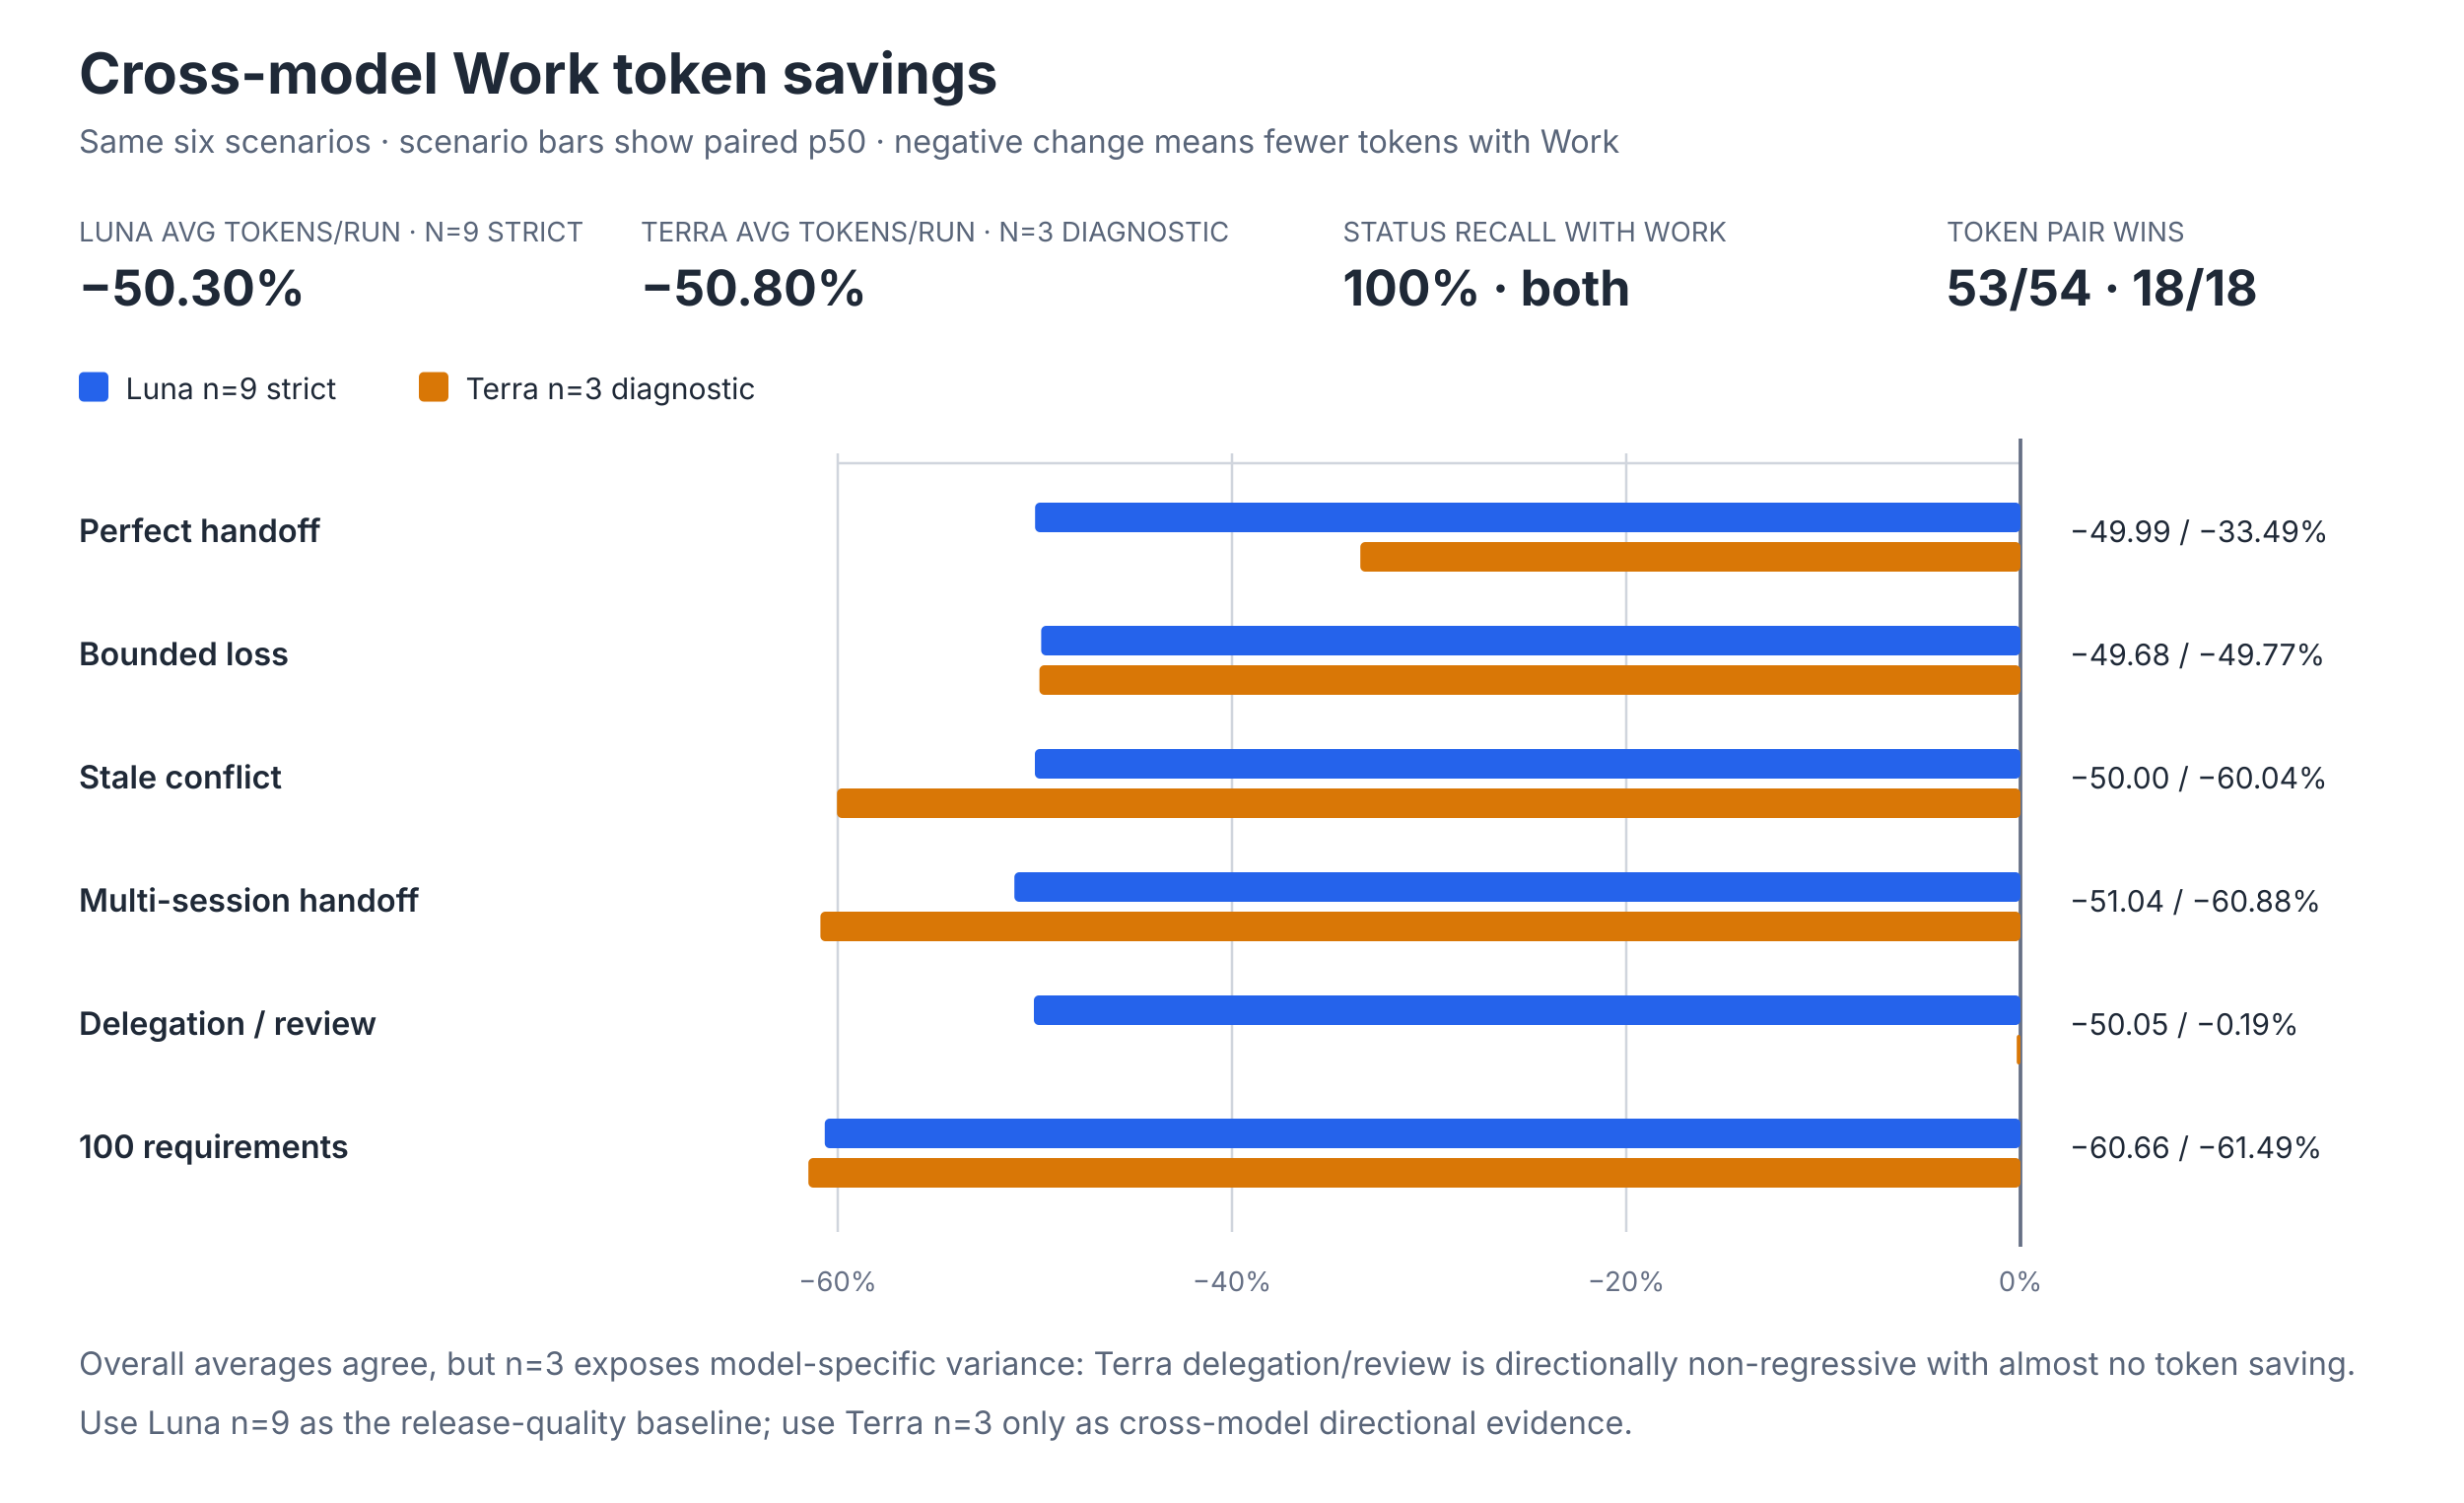
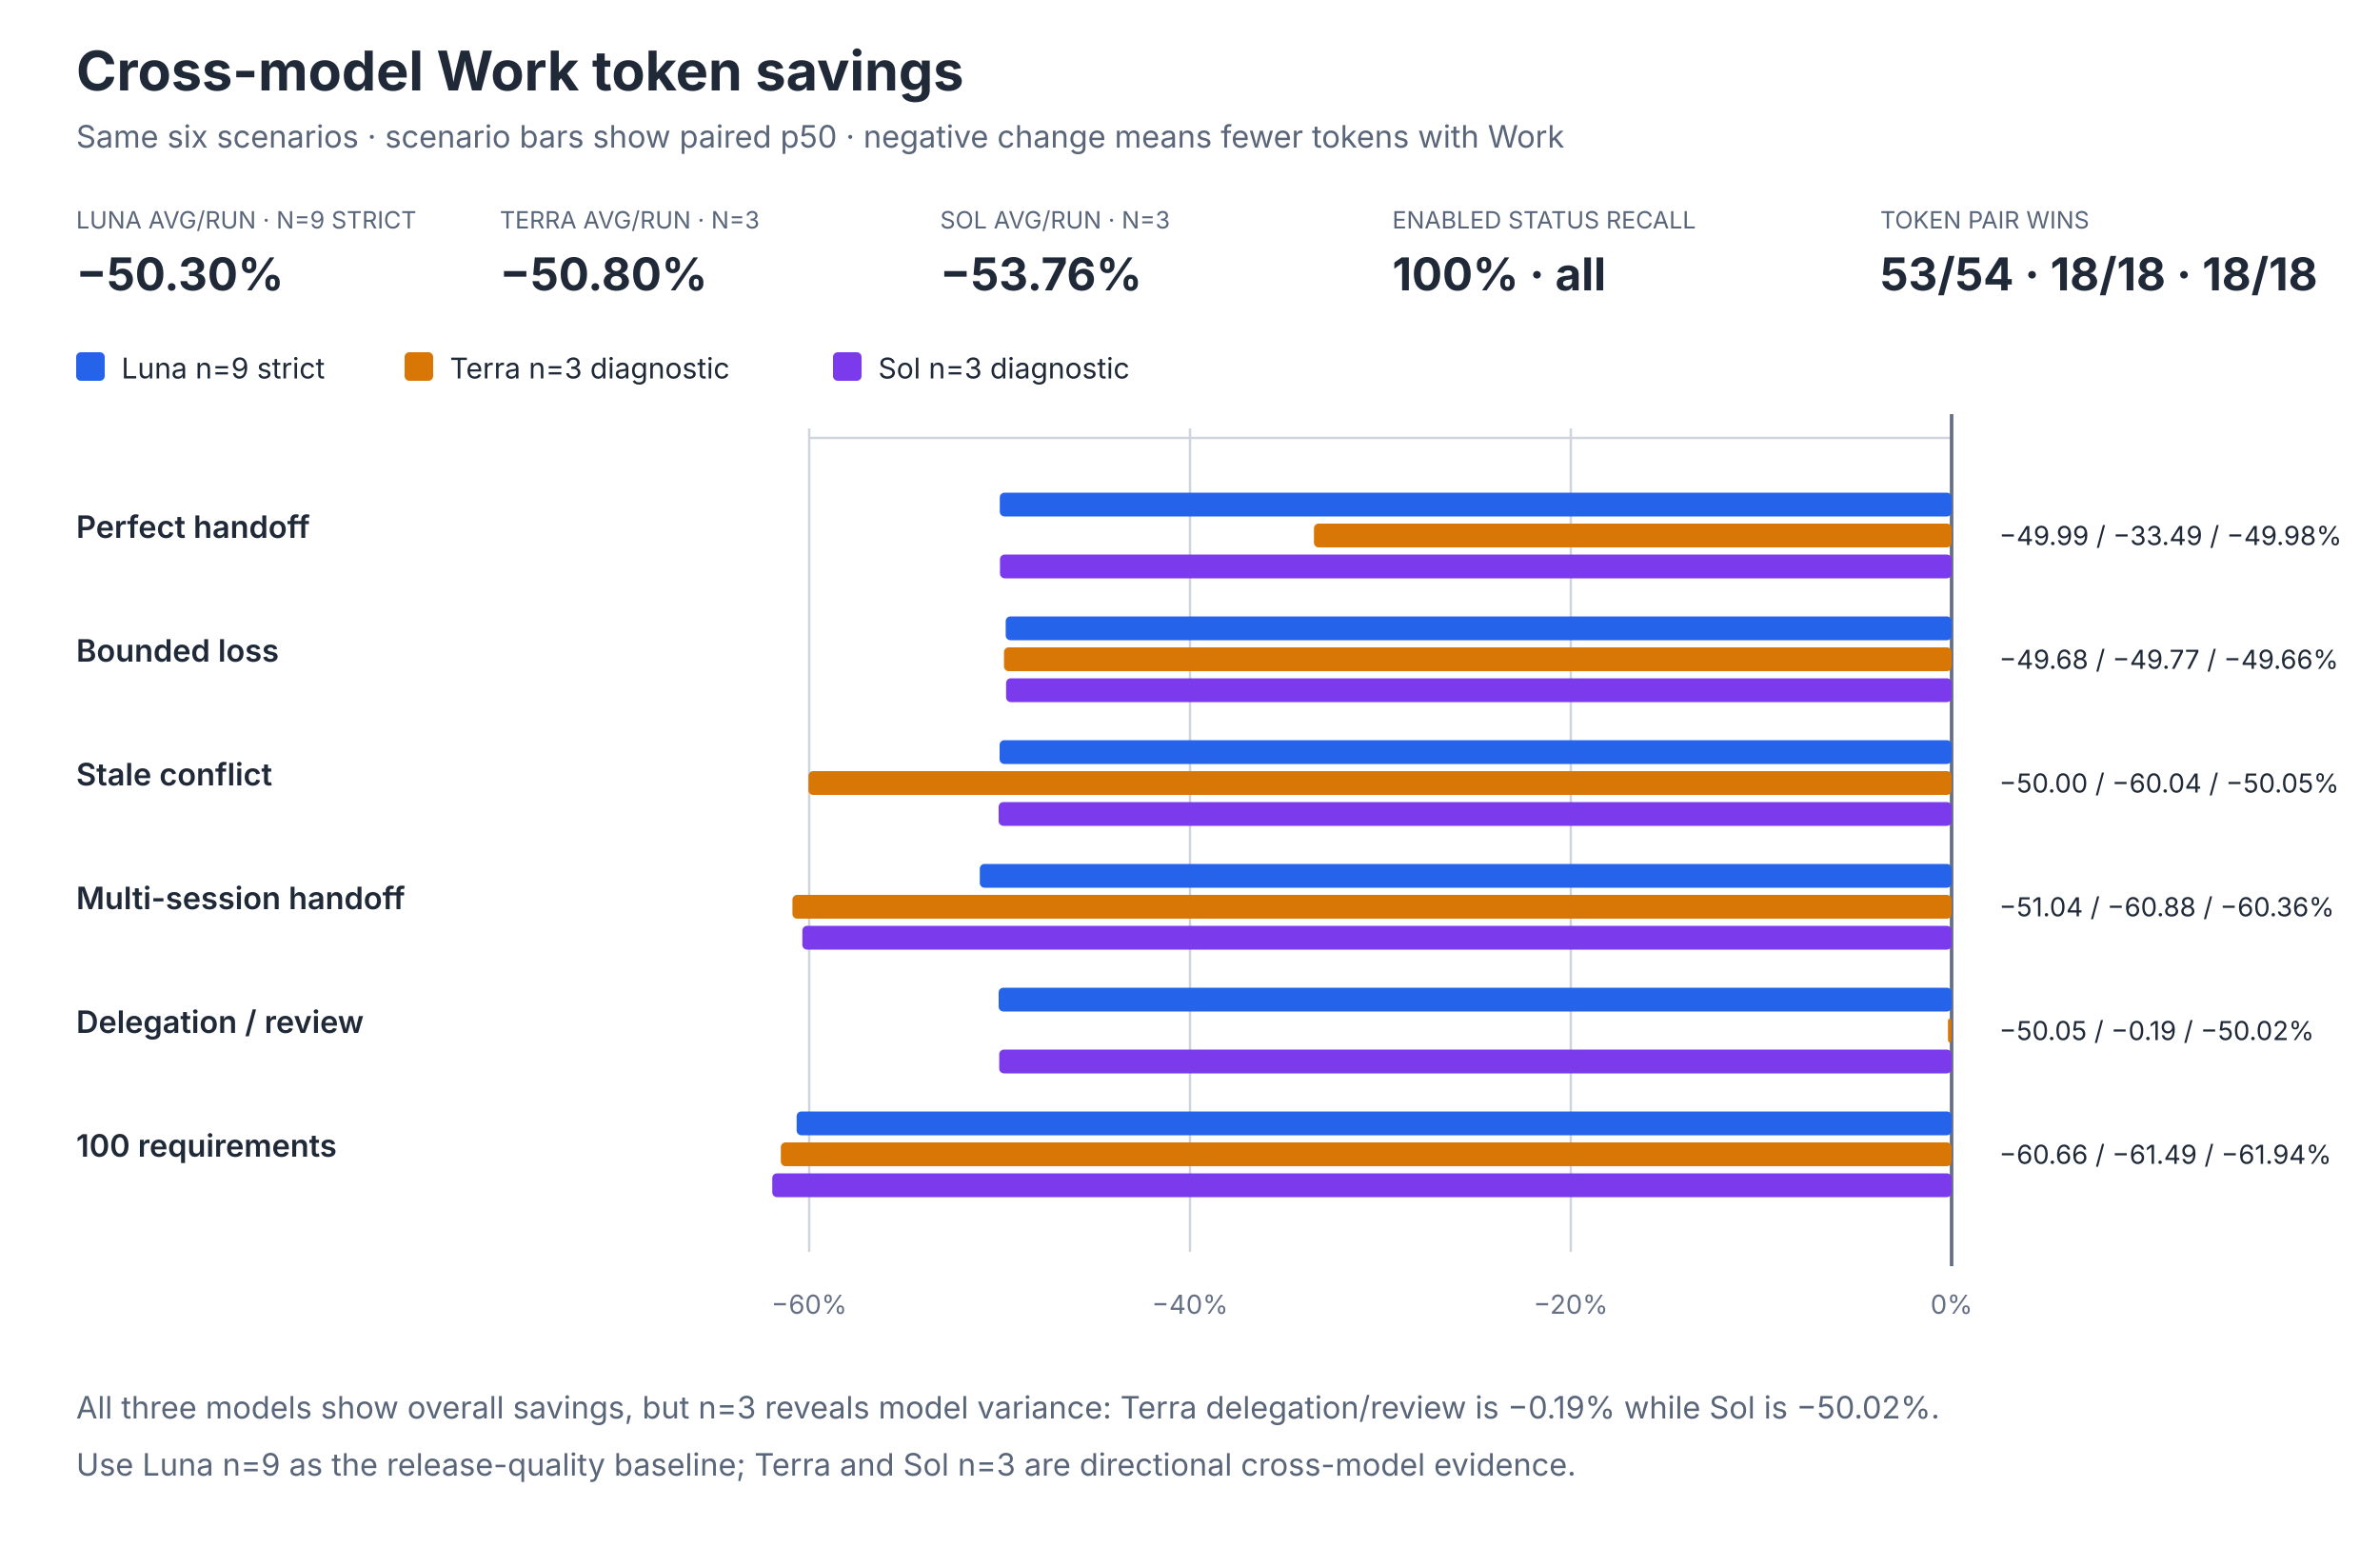
- <svg xmlns="http://www.w3.org/2000/svg" width="1000" height="610" viewBox="0 0 1000 610" role="img" aria-labelledby="title desc">
+ <svg xmlns="http://www.w3.org/2000/svg" width="1000" height="650" viewBox="0 0 1000 650" role="img" aria-labelledby="title desc">
  <style>
    text { font-family: -apple-system, BlinkMacSystemFont, "Segoe UI", sans-serif; fill: #1f2937; }
    .title { font-size: 23px; font-weight: 700; }
    .subtitle { font-size: 13px; fill: #596579; }
-     .metric-label { font-size: 11px; fill: #596579; }
-     .metric-value { font-size: 20px; font-weight: 700; }
+     .metric-label { font-size: 10px; fill: #596579; }
+     .metric-value { font-size: 19px; font-weight: 700; }
    .scenario { font-size: 13px; font-weight: 600; }
-     .value { font-size: 12px; font-variant-numeric: tabular-nums; }
+     .value { font-size: 11px; font-variant-numeric: tabular-nums; }
    .axis-label { font-size: 11px; fill: #667085; }
    .legend { font-size: 12px; }
    .grid { stroke: #d0d5dd; stroke-width: 1; }
    .zero { stroke: #667085; stroke-width: 1.5; }
  </style>
-   <rect width="1000" height="610" fill="#ffffff" />
+   <rect width="1000" height="650" fill="#ffffff" />
  <text x="32" y="38" class="title">Cross-model Work token savings</text>
  <text x="32" y="62" class="subtitle">Same six scenarios · scenario bars show paired p50 · negative change means fewer tokens with Work</text>
-   <text x="32" y="98" class="metric-label">LUNA AVG TOKENS/RUN · N=9 STRICT</text>
-   <text x="32" y="124" class="metric-value" fill="#2563eb">−50.30%</text>
-   <text x="260" y="98" class="metric-label">TERRA AVG TOKENS/RUN · N=3 DIAGNOSTIC</text>
-   <text x="260" y="124" class="metric-value" fill="#d97706">−50.80%</text>
-   <text x="545" y="98" class="metric-label">STATUS RECALL WITH WORK</text>
-   <text x="545" y="124" class="metric-value" fill="#047857">100% · both</text>
-   <text x="790" y="98" class="metric-label">TOKEN PAIR WINS</text>
-   <text x="790" y="124" class="metric-value" fill="#047857">53/54 · 18/18</text>
-   <rect x="32" y="151" width="12" height="12" rx="2" fill="#2563eb" />
-   <text x="51" y="162" class="legend">Luna n=9 strict</text>
-   <rect x="170" y="151" width="12" height="12" rx="2" fill="#d97706" />
-   <text x="189" y="162" class="legend">Terra n=3 diagnostic</text>
-   <line x1="340" x2="820" y1="188" y2="188" class="grid" />
-   <line x1="340" x2="340" y1="184" y2="500" class="grid" />
-   <line x1="500" x2="500" y1="184" y2="500" class="grid" />
-   <line x1="660" x2="660" y1="184" y2="500" class="grid" />
-   <line x1="820" x2="820" y1="178" y2="506" class="zero" />
-   <text x="340" y="524" text-anchor="middle" class="axis-label">−60%</text>
-   <text x="500" y="524" text-anchor="middle" class="axis-label">−40%</text>
-   <text x="660" y="524" text-anchor="middle" class="axis-label">−20%</text>
-   <text x="820" y="524" text-anchor="middle" class="axis-label">0%</text>
-   <text x="32" y="220" class="scenario">Perfect handoff</text>
-   <rect x="420.08" y="204" width="399.92" height="12" rx="2" fill="#2563eb" />
-   <rect x="552.08" y="220" width="267.92" height="12" rx="2" fill="#d97706" />
-   <text x="840" y="220" class="value">−49.99 / −33.49%</text>
-   <text x="32" y="270" class="scenario">Bounded loss</text>
-   <rect x="422.56" y="254" width="397.44" height="12" rx="2" fill="#2563eb" />
-   <rect x="421.84" y="270" width="398.16" height="12" rx="2" fill="#d97706" />
-   <text x="840" y="270" class="value">−49.68 / −49.77%</text>
-   <text x="32" y="320" class="scenario">Stale conflict</text>
-   <rect x="420" y="304" width="400" height="12" rx="2" fill="#2563eb" />
-   <rect x="339.68" y="320" width="480.32" height="12" rx="2" fill="#d97706" />
-   <text x="840" y="320" class="value">−50.00 / −60.04%</text>
-   <text x="32" y="370" class="scenario">Multi-session handoff</text>
-   <rect x="411.68" y="354" width="408.32" height="12" rx="2" fill="#2563eb" />
-   <rect x="332.96" y="370" width="487.04" height="12" rx="2" fill="#d97706" />
-   <text x="840" y="370" class="value">−51.04 / −60.88%</text>
-   <text x="32" y="420" class="scenario">Delegation / review</text>
-   <rect x="419.6" y="404" width="400.4" height="12" rx="2" fill="#2563eb" />
-   <rect x="818.48" y="420" width="1.52" height="12" rx="1" fill="#d97706" />
-   <text x="840" y="420" class="value">−50.05 / −0.19%</text>
-   <text x="32" y="470" class="scenario">100 requirements</text>
-   <rect x="334.72" y="454" width="485.28" height="12" rx="2" fill="#2563eb" />
-   <rect x="328.08" y="470" width="491.92" height="12" rx="2" fill="#d97706" />
-   <text x="840" y="470" class="value">−60.66 / −61.49%</text>
-   <text x="32" y="558" class="subtitle">Overall averages agree, but n=3 exposes model-specific variance: Terra delegation/review is directionally non-regressive with almost no token saving.</text>
-   <text x="32" y="582" class="subtitle">Use Luna n=9 as the release-quality baseline; use Terra n=3 only as cross-model directional evidence.</text>
+   <text x="32" y="96" class="metric-label">LUNA AVG/RUN · N=9 STRICT</text>
+   <text x="32" y="122" class="metric-value" fill="#2563eb">−50.30%</text>
+   <text x="210" y="96" class="metric-label">TERRA AVG/RUN · N=3</text>
+   <text x="210" y="122" class="metric-value" fill="#d97706">−50.80%</text>
+   <text x="395" y="96" class="metric-label">SOL AVG/RUN · N=3</text>
+   <text x="395" y="122" class="metric-value" fill="#7c3aed">−53.76%</text>
+   <text x="585" y="96" class="metric-label">ENABLED STATUS RECALL</text>
+   <text x="585" y="122" class="metric-value" fill="#047857">100% · all</text>
+   <text x="790" y="96" class="metric-label">TOKEN PAIR WINS</text>
+   <text x="790" y="122" class="metric-value" fill="#047857">53/54 · 18/18 · 18/18</text>
+   <rect x="32" y="148" width="12" height="12" rx="2" fill="#2563eb" />
+   <text x="51" y="159" class="legend">Luna n=9 strict</text>
+   <rect x="170" y="148" width="12" height="12" rx="2" fill="#d97706" />
+   <text x="189" y="159" class="legend">Terra n=3 diagnostic</text>
+   <rect x="350" y="148" width="12" height="12" rx="2" fill="#7c3aed" />
+   <text x="369" y="159" class="legend">Sol n=3 diagnostic</text>
+   <line x1="340" x2="820" y1="184" y2="184" class="grid" />
+   <line x1="340" x2="340" y1="180" y2="526" class="grid" />
+   <line x1="500" x2="500" y1="180" y2="526" class="grid" />
+   <line x1="660" x2="660" y1="180" y2="526" class="grid" />
+   <line x1="820" x2="820" y1="174" y2="532" class="zero" />
+   <text x="340" y="552" text-anchor="middle" class="axis-label">−60%</text>
+   <text x="500" y="552" text-anchor="middle" class="axis-label">−40%</text>
+   <text x="660" y="552" text-anchor="middle" class="axis-label">−20%</text>
+   <text x="820" y="552" text-anchor="middle" class="axis-label">0%</text>
+   <text x="32" y="226" class="scenario">Perfect handoff</text>
+   <rect x="420.08" y="207" width="399.92" height="10" rx="2" fill="#2563eb" />
+   <rect x="552.08" y="220" width="267.92" height="10" rx="2" fill="#d97706" />
+   <rect x="420.16" y="233" width="399.84" height="10" rx="2" fill="#7c3aed" />
+   <text x="840" y="229" class="value">−49.99 / −33.49 / −49.98%</text>
+   <text x="32" y="278" class="scenario">Bounded loss</text>
+   <rect x="422.56" y="259" width="397.44" height="10" rx="2" fill="#2563eb" />
+   <rect x="421.84" y="272" width="398.16" height="10" rx="2" fill="#d97706" />
+   <rect x="422.72" y="285" width="397.28" height="10" rx="2" fill="#7c3aed" />
+   <text x="840" y="281" class="value">−49.68 / −49.77 / −49.66%</text>
+   <text x="32" y="330" class="scenario">Stale conflict</text>
+   <rect x="420" y="311" width="400" height="10" rx="2" fill="#2563eb" />
+   <rect x="339.68" y="324" width="480.32" height="10" rx="2" fill="#d97706" />
+   <rect x="419.6" y="337" width="400.4" height="10" rx="2" fill="#7c3aed" />
+   <text x="840" y="333" class="value">−50.00 / −60.04 / −50.05%</text>
+   <text x="32" y="382" class="scenario">Multi-session handoff</text>
+   <rect x="411.68" y="363" width="408.32" height="10" rx="2" fill="#2563eb" />
+   <rect x="332.96" y="376" width="487.04" height="10" rx="2" fill="#d97706" />
+   <rect x="337.12" y="389" width="482.88" height="10" rx="2" fill="#7c3aed" />
+   <text x="840" y="385" class="value">−51.04 / −60.88 / −60.36%</text>
+   <text x="32" y="434" class="scenario">Delegation / review</text>
+   <rect x="419.6" y="415" width="400.4" height="10" rx="2" fill="#2563eb" />
+   <rect x="818.48" y="428" width="1.52" height="10" rx="1" fill="#d97706" />
+   <rect x="419.84" y="441" width="400.16" height="10" rx="2" fill="#7c3aed" />
+   <text x="840" y="437" class="value">−50.05 / −0.19 / −50.02%</text>
+   <text x="32" y="486" class="scenario">100 requirements</text>
+   <rect x="334.72" y="467" width="485.28" height="10" rx="2" fill="#2563eb" />
+   <rect x="328.08" y="480" width="491.92" height="10" rx="2" fill="#d97706" />
+   <rect x="324.48" y="493" width="495.52" height="10" rx="2" fill="#7c3aed" />
+   <text x="840" y="489" class="value">−60.66 / −61.49 / −61.94%</text>
+   <text x="32" y="596" class="subtitle">All three models show overall savings, but n=3 reveals model variance: Terra delegation/review is −0.19% while Sol is −50.02%.</text>
+   <text x="32" y="620" class="subtitle">Use Luna n=9 as the release-quality baseline; Terra and Sol n=3 are directional cross-model evidence.</text>
</svg>
